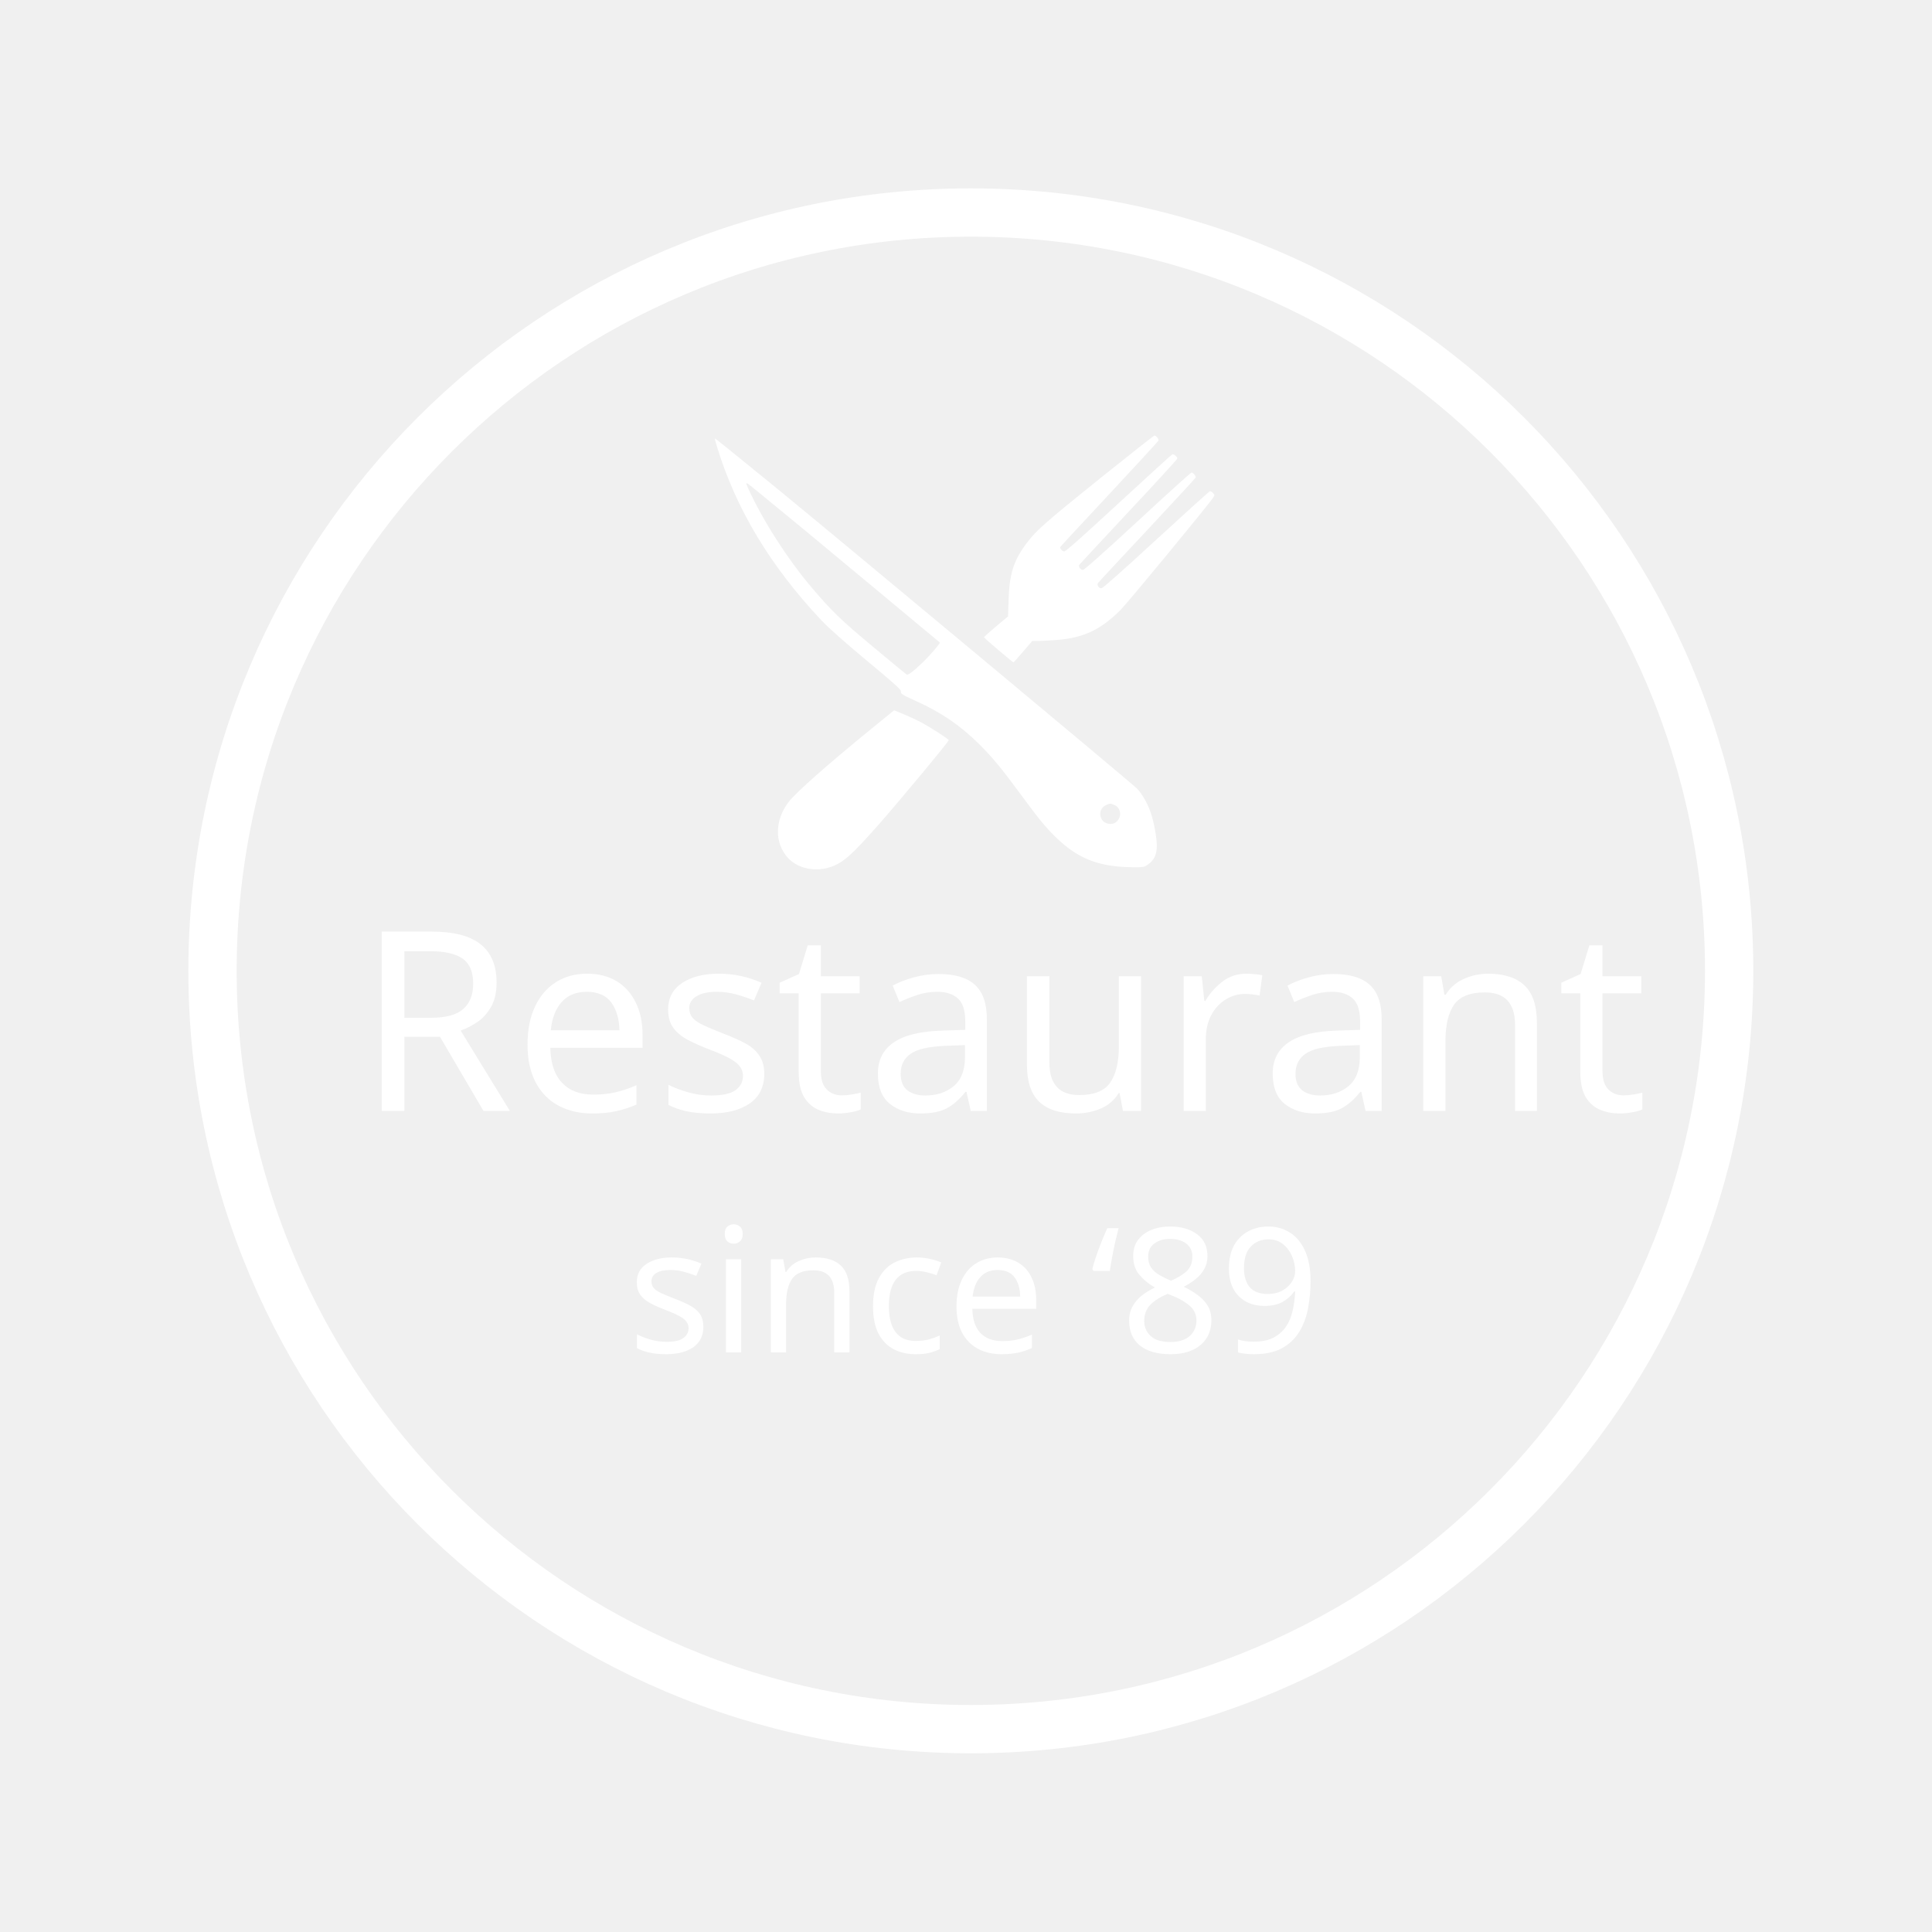
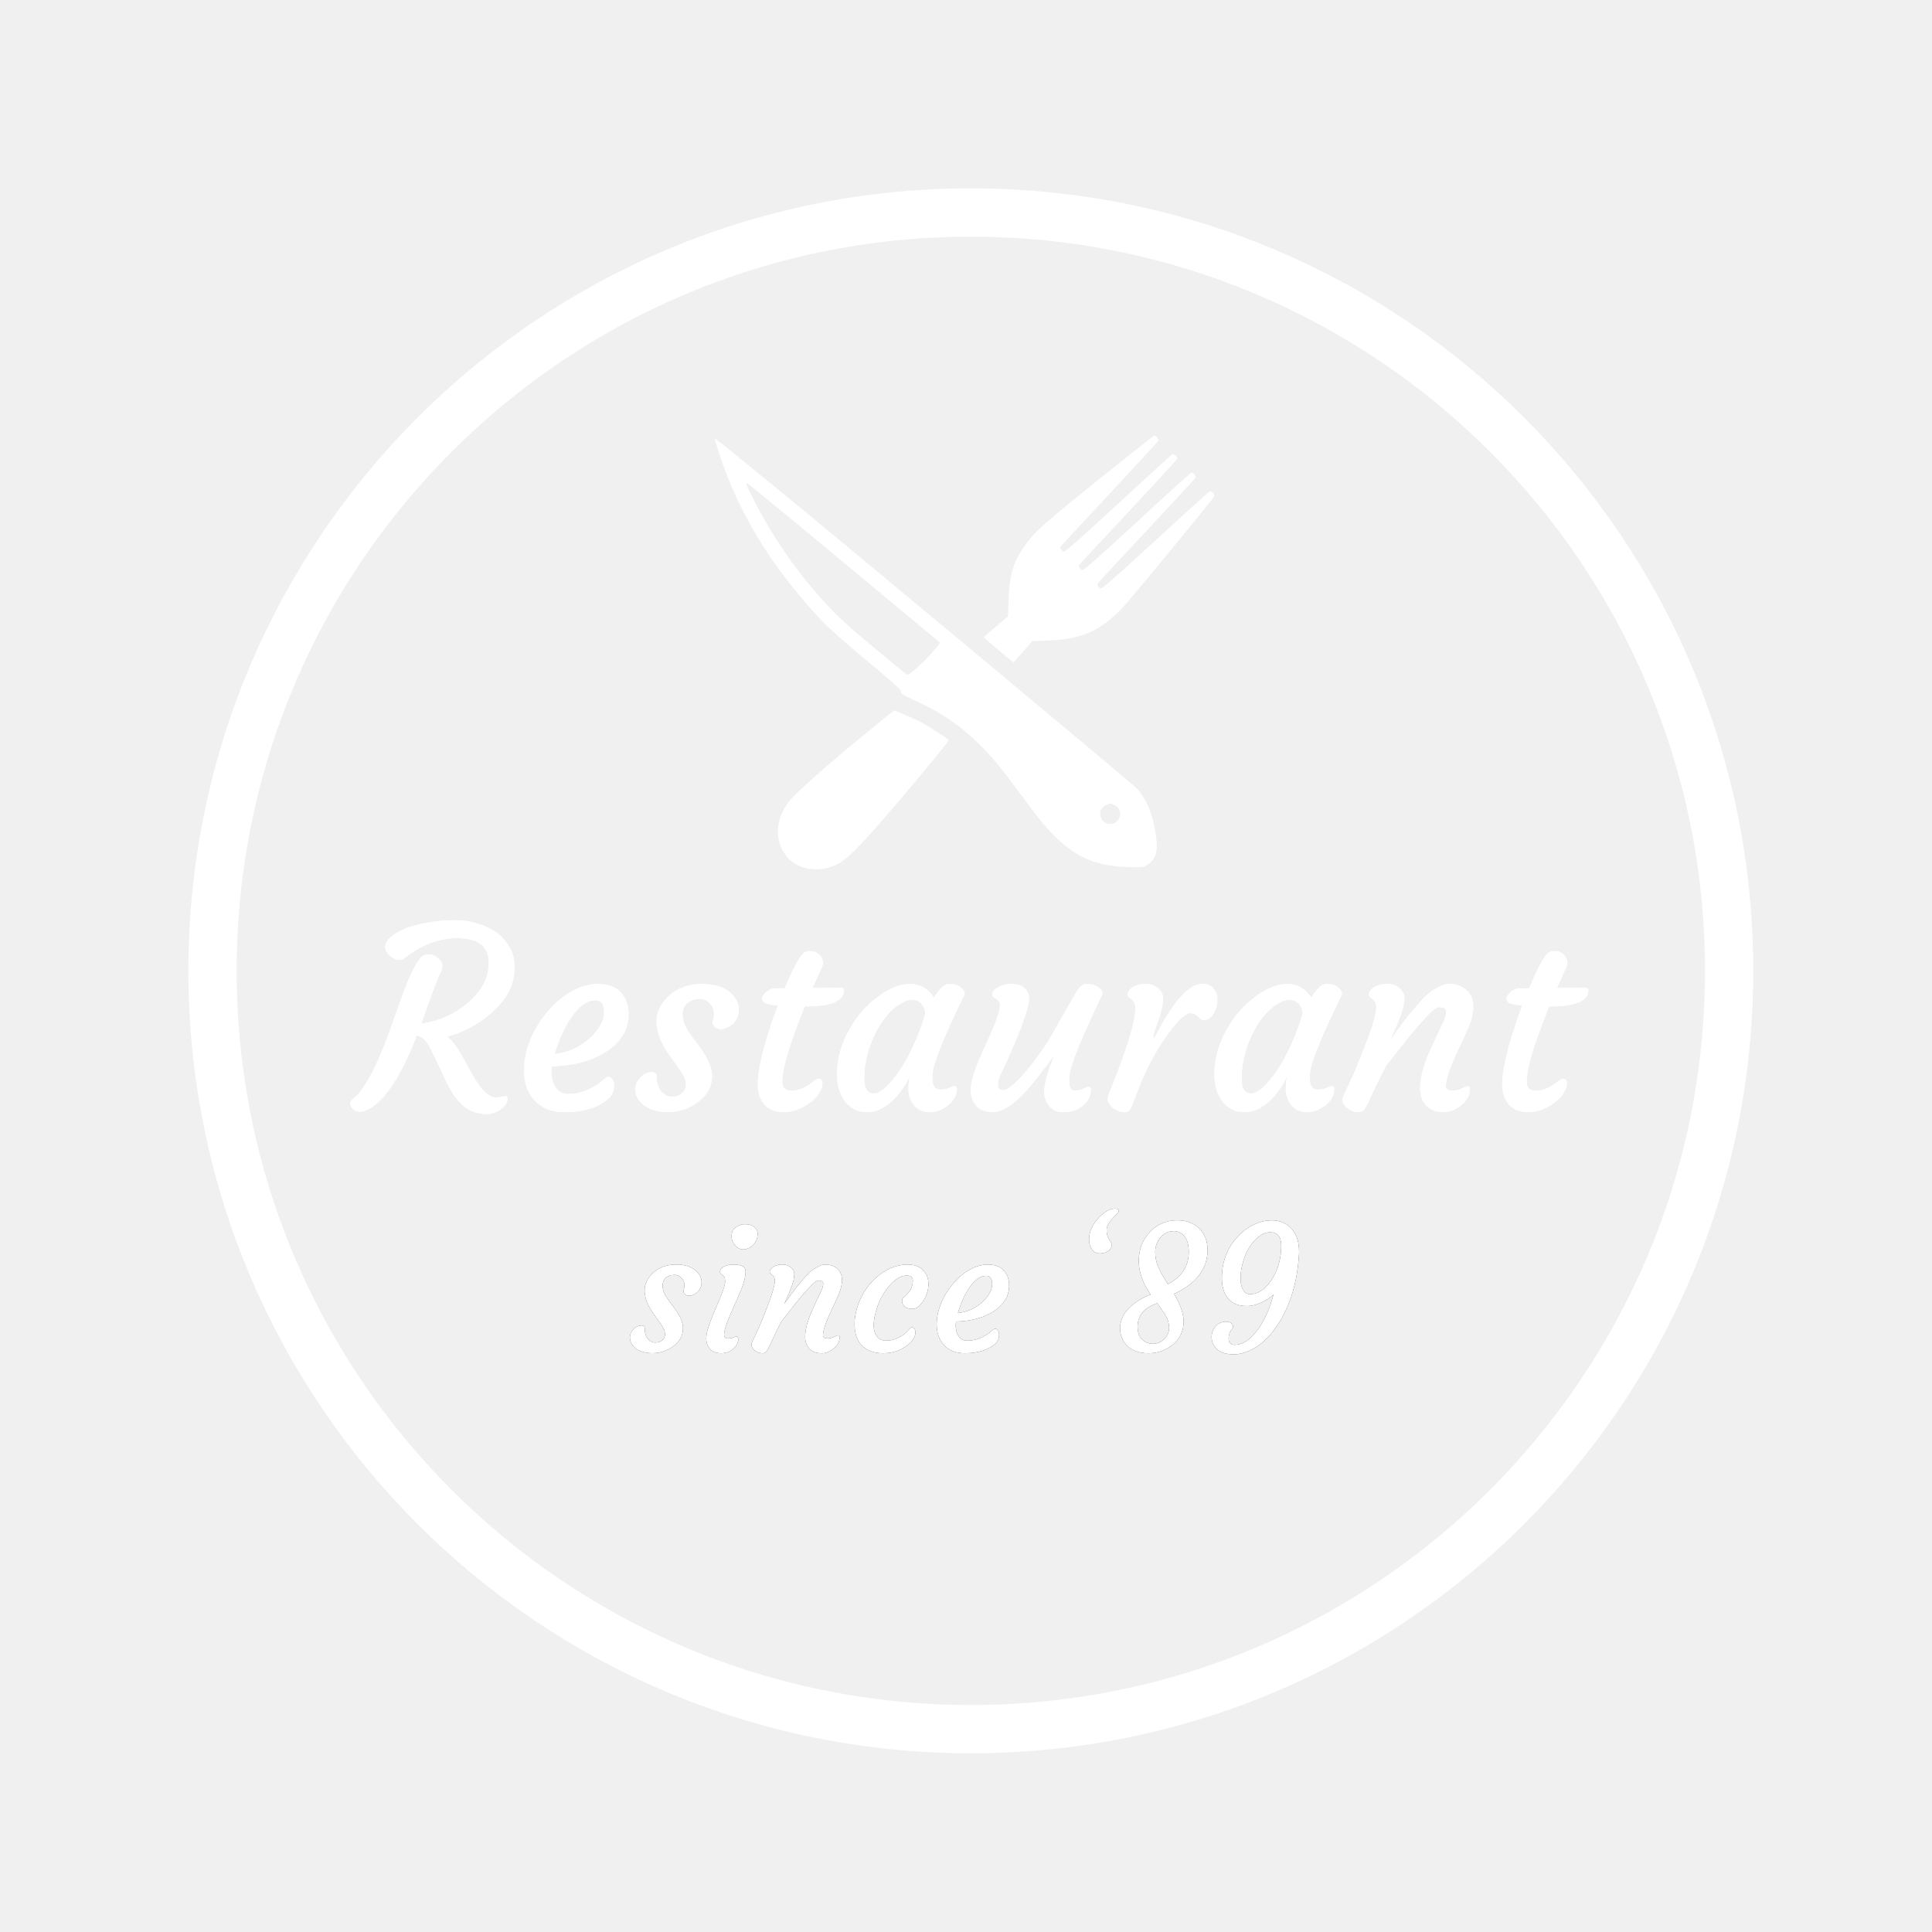
- <svg xmlns="http://www.w3.org/2000/svg" height="200" viewBox="0 0 200 200" width="200">
+ <svg xmlns="http://www.w3.org/2000/svg" xmlns:xlink="http://www.w3.org/1999/xlink" height="200" viewBox="0 0 200 200" width="200">
+   <defs>
+     <path id="a" d="m50.597 99.639c0-1.684-1.113-2.526-3.339-2.526-1.396 0-2.81.423-4.24 1.27-.415.245-.738.472-.971.679-.233.207-.455.311-.667.311s-.415-.053-.609-.159-.368-.239-.521-.4c-.559-.618-.499-1.215.178-1.79 1.016-.872 2.7-1.435 5.053-1.688.474-.051 1.075-.076 1.803-.076s1.496.131 2.304.394c.808.262 1.487.618 2.038 1.066 1.1.906 1.65 2.061 1.65 3.466 0 1.667-.762 3.187-2.285 4.558-1.32 1.202-2.882 2.061-4.685 2.577.491.406.952.99 1.384 1.752l1.016 1.815c.889 1.65 1.684 2.548 2.387 2.691.245.042.499.034.762-.025s.434-.087.514-.083c.08.004.135.074.165.209.03.135-.006.305-.108.508s-.267.394-.495.571c-.533.423-1.117.611-1.752.565-.635-.047-1.149-.178-1.542-.394-.394-.216-.745-.489-1.054-.819s-.584-.698-.825-1.104c-.241-.406-.463-.821-.667-1.244l-.571-1.244c-.178-.406-.343-.755-.495-1.047-.152-.292-.284-.559-.394-.8s-.233-.459-.368-.654c-.288-.44-.656-.719-1.104-.838-1.777 4.57-3.584 7.177-5.421 7.82-.152.059-.307.089-.463.089s-.298-.028-.425-.083c-.127-.055-.233-.125-.317-.209-.178-.161-.267-.339-.267-.533 0-.195.063-.339.19-.432 1.27-.923 2.679-3.614 4.228-8.074l.762-2.146c.872-2.471 1.608-3.995 2.209-4.57.212-.161.432-.241.66-.241s.427.036.597.108.317.163.444.273c.288.254.432.512.432.774 0 .262-.057.497-.171.705-.114.207-.243.497-.387.87-.415 1.083-.736 1.951-.965 2.603l-.647 1.828c1.803-.237 3.398-.944 4.786-2.12 1.464-1.236 2.196-2.636 2.196-4.202zm3.644 10.918c.034-.736.157-1.441.368-2.114s.495-1.325.851-1.955c.355-.631.772-1.227 1.25-1.79s.997-1.056 1.555-1.479c1.21-.906 2.433-1.358 3.669-1.358 1.447 0 2.412.597 2.895 1.79.169.406.25.887.241 1.441-.008.554-.114 1.066-.317 1.536s-.485.897-.844 1.282c-.36.385-.787.73-1.282 1.035-.495.305-1.035.563-1.619.774-1.202.423-2.488.643-3.859.66-.034.118-.055.296-.063.533-.008.237.017.501.076.793.059.292.161.552.305.781.305.508.745.762 1.32.762.982 0 1.938-.288 2.869-.863.33-.195.599-.396.806-.603s.387-.311.54-.311.286.091.4.273c.114.182.171.387.171.616 0 .449-.127.838-.381 1.168-1.066 1.066-2.653 1.6-4.761 1.6-1.244 0-2.243-.372-2.996-1.117-.846-.846-1.244-1.997-1.193-3.453zm7.414-7.008c-.889 0-1.743.609-2.564 1.828-.694 1.049-1.253 2.294-1.676 3.732 1.413-.144 2.641-.702 3.682-1.676.956-.914 1.435-1.79 1.435-2.628s-.292-1.257-.876-1.257zm4.113 9.217c0-.262.057-.506.171-.73.114-.224.256-.413.425-.565.355-.33.728-.495 1.117-.495.339 0 .508.174.508.521 0 .88.292 1.494.876 1.841.212.127.432.19.66.19.229 0 .423-.025.584-.076.161-.051.309-.131.444-.241.305-.245.457-.537.457-.876 0-.339-.076-.65-.229-.933s-.343-.582-.571-.895l-.724-1.016c-1.016-1.354-1.523-2.603-1.523-3.745 0-.948.402-1.807 1.206-2.577.914-.872 2.086-1.308 3.517-1.308 1.253 0 2.23.309 2.933.927.576.499.863 1.071.863 1.714 0 .669-.254 1.202-.762 1.6-.457.355-.914.487-1.371.394-.203-.042-.36-.146-.47-.311-.11-.165-.131-.353-.063-.565.068-.212.102-.432.102-.66s-.042-.44-.127-.635c-.085-.195-.199-.36-.343-.495-.296-.279-.607-.419-.933-.419s-.595.036-.806.108c-.212.072-.398.176-.559.311-.33.305-.495.679-.495 1.124s.076.827.229 1.149.341.643.565.965c.224.322.468.647.73.978s.504.677.724 1.041c.533.855.8 1.606.8 2.253 0 .647-.135 1.189-.406 1.625-.271.436-.622.81-1.054 1.124-.923.686-1.955 1.028-3.098 1.028-1.092 0-1.955-.262-2.59-.787-.525-.44-.787-.961-.787-1.562zm19.005-1.092c.245 0 .368.165.368.495 0 .279-.085.55-.254.812-.229.491-.686.956-1.371 1.396-.779.499-1.562.749-2.349.749-1.363 0-2.226-.609-2.59-1.828-.432-1.447.216-4.515 1.942-9.204-.973-.085-1.502-.254-1.587-.508-.025-.076-.038-.159-.038-.248 0-.089.04-.193.121-.311.08-.118.184-.233.311-.343.296-.245.597-.368.901-.368h1.003c.914-2.141 1.566-3.36 1.955-3.656.186-.135.394-.203.622-.203s.419.03.571.089c.152.059.288.144.406.254.271.254.406.537.406.851 0 .169-.051.364-.152.584l-.939 2.044h.305c.525 0 .948-.004 1.27-.013l.724-.013c.161-.008.362-.013.603-.013.241 0 .362.089.362.267 0 1.117-1.32 1.676-3.961 1.676h-.102l-.863 2.234c-.973 2.641-1.46 4.49-1.46 5.548 0 .296.068.527.203.692s.389.248.762.248c.372 0 .711-.063 1.016-.19.305-.127.571-.269.8-.425.229-.157.425-.298.59-.425s.307-.19.425-.19zm11.743-.051c0 .779.275 1.168.825 1.168.381 0 .696-.059.946-.178s.417-.178.501-.178c.178 0 .267.093.267.279 0 .728-.381 1.354-1.143 1.879-.804.55-1.625.686-2.463.406-.55-.195-.956-.614-1.219-1.257-.127-.33-.19-.631-.19-.901 0-.44.042-.906.127-1.396-.787 1.608-1.765 2.717-2.933 3.326-.465.237-.961.355-1.485.355s-.98-.108-1.365-.324c-.385-.216-.713-.514-.984-.895-.55-.796-.8-1.794-.749-2.996.051-1.507.495-2.983 1.333-4.431.77-1.354 1.743-2.459 2.92-3.313 1.176-.872 2.277-1.308 3.301-1.308 1.024 0 1.849.47 2.476 1.409.584-.939 1.1-1.409 1.549-1.409.482 0 .846.089 1.092.267.465.339.631.635.495.889-2.124 4.35-3.216 7.059-3.275 8.125-.017.152-.025.313-.025.482zm-7.046.051c0 1.016.326 1.523.978 1.523.499 0 1.113-.423 1.841-1.27 1.066-1.244 2.01-2.92 2.831-5.027.262-.66.482-1.32.66-1.98-.034-.576-.275-.999-.724-1.27-.152-.093-.379-.14-.679-.14-.3 0-.652.11-1.054.33s-.791.521-1.168.901c-.377.381-.728.832-1.054 1.352-.326.521-.611 1.085-.857 1.695-.516 1.303-.774 2.598-.774 3.885zm23.169.825c.195 0 .292.097.292.292 0 .736-.364 1.354-1.092 1.854-.491.322-1.066.482-1.727.482-.542 0-.956-.127-1.244-.381-.516-.457-.774-1.016-.774-1.676 0-.838.351-2.12 1.054-3.847-1.303 1.76-2.217 2.93-2.742 3.51-.525.58-.982 1.03-1.371 1.352-.846.694-1.612 1.041-2.298 1.041-1.049 0-1.748-.453-2.095-1.358-.102-.279-.152-.599-.152-.958 0-.36.061-.762.184-1.206s.281-.908.476-1.39.406-.978.635-1.485l.686-1.523c.88-1.955 1.206-3.115.978-3.479-.102-.161-.292-.322-.571-.482-.102-.059-.152-.163-.152-.311 0-.148.061-.29.184-.425.123-.135.281-.254.476-.355.415-.195.829-.292 1.244-.292.415 0 .73.044.946.133.216.089.391.201.527.336.279.279.419.588.419.927s-.055.717-.165 1.136c-.11.419-.254.874-.432 1.365-.178.491-.372.999-.584 1.523-.584 1.371-.978 2.277-1.181 2.717l-.47.978c-.262.584-.394.994-.394 1.231 0 .237.038.404.114.501.076.097.214.146.413.146.199 0 .43-.093.692-.279s.55-.436.863-.749c.313-.313.639-.675.978-1.085.339-.41.669-.836.99-1.276.635-.863 1.1-1.557 1.396-2.082 1.794-3.174 2.751-4.833 2.869-4.977.271-.364.548-.546.832-.546.284 0 .531.032.743.095.212.063.394.154.546.273.355.262.47.525.343.787-2.065 4.308-3.178 7.016-3.339 8.125-.042.381-.063.643-.063.787 0 .643.195.965.584.965.364 0 .664-.066.901-.197.237-.131.398-.197.482-.197zm2.59 2.196c-.169-.127-.305-.269-.406-.425-.102-.157-.157-.292-.165-.406-.008-.114.015-.254.07-.419.055-.165.129-.366.222-.603 1.727-4.249 2.59-7.101 2.59-8.557-.025-.406-.165-.694-.419-.863l-.254-.178c-.076-.059-.116-.163-.121-.311-.004-.148.049-.29.159-.425.11-.135.254-.254.432-.355.364-.195.738-.292 1.124-.292s.686.042.901.127c.216.085.4.199.552.343.322.305.485.626.489.965.004.339-.034.681-.114 1.028s-.176.688-.286 1.022c-.11.334-.22.652-.33.952-.11.3-.182.523-.216.667-.068.296-.093.482-.076.559.203-.178.326-.351.368-.521l.495-.939c1.1-1.98 2.175-3.292 3.225-3.936.305-.178.671-.267 1.098-.267s.772.15 1.035.451.4.633.413.997c.013.364-.013.667-.076.908s-.159.468-.286.679c-.279.474-.618.711-1.016.711-.11 0-.212-.038-.305-.114l-.279-.241c-.279-.245-.548-.368-.806-.368-.258 0-.571.169-.939.508-.368.339-.751.774-1.149 1.308-1.337 1.769-2.429 3.749-3.275 5.941l-.559 1.473c-.144.364-.271.624-.381.781-.11.157-.273.235-.489.235-.216 0-.432-.04-.647-.121-.216-.08-.408-.184-.578-.311zm20.351-3.072c0 .779.275 1.168.825 1.168.381 0 .696-.059.946-.178.25-.118.417-.178.501-.178.178 0 .267.093.267.279 0 .728-.381 1.354-1.143 1.879-.804.55-1.625.686-2.463.406-.55-.195-.956-.614-1.219-1.257-.127-.33-.19-.631-.19-.901 0-.44.042-.906.127-1.396-.787 1.608-1.765 2.717-2.933 3.326-.465.237-.961.355-1.485.355s-.98-.108-1.365-.324c-.385-.216-.713-.514-.984-.895-.55-.796-.8-1.794-.749-2.996.051-1.507.495-2.983 1.333-4.431.77-1.354 1.743-2.459 2.92-3.313 1.176-.872 2.277-1.308 3.301-1.308 1.024 0 1.849.47 2.476 1.409.584-.939 1.1-1.409 1.549-1.409.482 0 .846.089 1.092.267.465.339.631.635.495.889-2.124 4.35-3.216 7.059-3.275 8.125-.017.152-.025.313-.025.482zm-7.046.051c0 1.016.326 1.523.978 1.523.499 0 1.113-.423 1.841-1.27 1.066-1.244 2.01-2.92 2.831-5.027.262-.66.482-1.32.66-1.98-.034-.576-.275-.999-.724-1.27-.152-.093-.379-.14-.679-.14-.3 0-.652.11-1.054.33-.402.22-.791.521-1.168.901-.377.381-.728.832-1.054 1.352-.326.521-.611 1.085-.857 1.695-.516 1.303-.774 2.598-.774 3.885zm20.478-7.414c-.262 0-.635.252-1.117.755-.482.504-.901.963-1.257 1.377l-1.079 1.295-2.082 2.653c-.491.931-.876 1.705-1.155 2.323l-.686 1.473c-.178.364-.332.62-.463.768-.131.148-.309.222-.533.222s-.44-.04-.647-.121c-.207-.08-.387-.184-.54-.311-.322-.271-.482-.567-.482-.889 0-.127.093-.377.279-.749l.482-1.028c.152-.305.33-.694.533-1.168l.711-1.739c.999-2.497 1.498-4.109 1.498-4.837 0-.389-.127-.677-.381-.863l-.254-.178c-.085-.059-.127-.163-.127-.311 0-.148.057-.29.171-.425.114-.135.264-.254.451-.355.381-.195.764-.292 1.149-.292s.683.042.895.127c.212.085.389.199.533.343.313.296.47.605.47.927s-.04.645-.121.971-.182.656-.305.99c-.123.334-.252.662-.387.984-.135.322-.258.601-.368.838l-.254.546c-.068.135-.085.178-.051.127.939-1.303 1.557-2.141 1.854-2.514l.889-1.066c.652-.762 1.164-1.265 1.536-1.511.753-.508 1.346-.762 1.777-.762.432 0 .796.055 1.092.165.296.11.554.267.774.47.465.432.698.982.698 1.65s-.152 1.367-.457 2.095c-.305.728-.569 1.318-.793 1.771-.224.453-.438.912-.641 1.377-.635 1.413-.952 2.442-.952 3.085 0 .288.229.432.686.432.355 0 .679-.076.971-.229.292-.152.48-.229.565-.229.178 0 .267.089.267.267 0 .753-.385 1.384-1.155 1.892-.516.347-.99.521-1.422.521s-.789-.047-1.073-.14c-.284-.093-.535-.241-.755-.444-.499-.449-.749-1.075-.749-1.879 0-.982.309-2.209.927-3.682.449-1.007.766-1.697.952-2.069l.432-.901c.262-.542.394-.969.394-1.282 0-.313-.233-.47-.698-.47zm12.822 7.414c.245 0 .368.165.368.495 0 .279-.085.55-.254.812-.229.491-.686.956-1.371 1.396-.779.499-1.562.749-2.349.749-1.363 0-2.226-.609-2.59-1.828-.432-1.447.216-4.515 1.942-9.204-.973-.085-1.502-.254-1.587-.508-.025-.076-.038-.159-.038-.248 0-.089.04-.193.121-.311s.184-.233.311-.343c.296-.245.597-.368.901-.368h1.003c.914-2.141 1.566-3.36 1.955-3.656.186-.135.394-.203.622-.203s.419.03.571.089c.152.059.288.144.406.254.271.254.406.537.406.851 0 .169-.051.364-.152.584l-.939 2.044h.305c.525 0 .948-.004 1.27-.013l.724-.013c.161-.008.362-.013.603-.013s.362.089.362.267c0 1.117-1.32 1.676-3.961 1.676h-.102l-.863 2.234c-.973 2.641-1.46 4.49-1.46 5.548 0 .296.068.527.203.692.135.165.389.248.762.248s.711-.063 1.016-.19.571-.269.8-.425c.229-.157.425-.298.59-.425s.307-.19.425-.19z" />
+     <path id="b" d="m65.211 138.453c0-.182.04-.35.119-.505.079-.155.177-.286.294-.391.246-.229.504-.343.773-.343.234 0 .352.12.352.36 0 .609.202 1.034.606 1.274.146.088.299.132.457.132s.293-.018.404-.053c.111-.035.214-.091.308-.167.211-.17.316-.372.316-.606s-.053-.45-.158-.646-.237-.403-.396-.62l-.501-.703c-.703-.938-1.055-1.802-1.055-2.593 0-.656.278-1.251.835-1.784.633-.604 1.444-.905 2.435-.905.867 0 1.544.214 2.03.642.398.346.598.741.598 1.187 0 .463-.176.832-.527 1.107-.316.246-.633.337-.949.272-.141-.029-.249-.101-.325-.215-.076-.114-.091-.245-.044-.391.047-.146.07-.299.07-.457 0-.158-.029-.305-.088-.439-.059-.135-.138-.249-.237-.343-.205-.193-.42-.29-.646-.29-.226 0-.412.025-.558.075-.146.05-.275.122-.387.215-.229.211-.343.47-.343.778s.053.573.158.795c.105.223.236.445.391.668s.324.448.505.677c.182.229.349.469.501.721.369.592.554 1.112.554 1.56 0 .448-.094.823-.281 1.125-.188.302-.431.561-.729.778-.639.475-1.354.712-2.145.712-.756 0-1.354-.182-1.793-.545-.363-.305-.545-.665-.545-1.081zm12.788-9.606c-.129.135-.275.245-.439.33-.164.085-.337.138-.519.158-.182.021-.353-.007-.514-.083-.161-.076-.3-.185-.417-.325-.252-.293-.378-.589-.378-.888s.048-.523.145-.672c.097-.149.218-.271.365-.365.281-.182.546-.272.795-.272s.442.018.58.053.265.094.382.176c.287.193.431.429.431.708 0 .278-.04.51-.119.694-.079.185-.183.347-.312.488zm-1.802 9.51c.152 0 .229.1.229.299 0 .264-.12.536-.36.817-.352.41-.823.615-1.415.615-.68 0-1.146-.275-1.397-.826-.094-.193-.141-.428-.141-.703s.048-.582.145-.918c.097-.337.217-.691.36-1.063s.3-.749.47-1.129l.466-1.107c.34-.826.51-1.371.51-1.635s-.028-.438-.083-.523c-.056-.085-.116-.151-.18-.198l-.176-.123c-.059-.041-.088-.113-.088-.215 0-.103.04-.201.119-.294.079-.094.183-.176.312-.246.264-.135.571-.202.923-.202.861 0 1.292.226 1.292.677 0 .527-.138 1.129-.413 1.806-.275.677-.51 1.223-.703 1.639l-.527 1.213c-.387.891-.58 1.532-.58 1.925 0 .258.129.387.387.387.252 0 .442-.032.571-.097s.223-.097.281-.097zm8.543-5.792c-.182 0-.439.174-.773.523-.334.349-.624.667-.87.954l-.747.896-1.441 1.837c-.34.645-.606 1.181-.8 1.608l-.475 1.02c-.123.252-.23.429-.321.532-.091.103-.214.154-.369.154-.155 0-.305-.028-.448-.083-.144-.056-.268-.127-.374-.215-.223-.188-.334-.393-.334-.615 0-.088.064-.261.193-.519l.334-.712c.105-.211.229-.48.369-.809l.492-1.204c.691-1.729 1.037-2.845 1.037-3.349 0-.27-.088-.469-.264-.598l-.176-.123c-.059-.041-.088-.113-.088-.215 0-.103.04-.201.119-.294.079-.094.183-.176.312-.246.264-.135.529-.202.795-.202s.473.029.62.088.27.138.369.237c.217.205.325.419.325.642 0 .223-.028.447-.083.672-.056.226-.126.454-.211.686-.085.231-.174.458-.268.681-.094.223-.179.416-.255.58l-.176.378c-.047.094-.059.123-.035.088.65-.902 1.078-1.482 1.283-1.74l.615-.738c.451-.527.806-.876 1.063-1.046.521-.352.932-.527 1.23-.527s.551.038.756.114c.205.076.384.185.536.325.322.299.483.68.483 1.143s-.105.946-.316 1.45c-.211.504-.394.913-.549 1.226s-.303.631-.444.954c-.439.979-.659 1.69-.659 2.136 0 .199.158.299.475.299.246 0 .47-.053.672-.158.202-.105.333-.158.391-.158.123 0 .185.062.185.185 0 .521-.267.958-.8 1.31-.357.24-.686.36-.984.36s-.546-.032-.743-.097c-.196-.064-.371-.167-.523-.308-.346-.311-.519-.744-.519-1.301 0-.68.214-1.529.642-2.549.311-.697.53-1.175.659-1.433l.299-.624c.182-.375.272-.671.272-.888s-.161-.325-.483-.325zm3.727 4.403c.012-.51.092-1.018.242-1.525.149-.507.349-.986.598-1.437.249-.451.545-.867.888-1.248.343-.381.716-.709 1.121-.984.844-.58 1.731-.87 2.663-.87.961 0 1.614.384 1.96 1.151.123.275.18.587.171.936-.009.349-.066.668-.171.958-.105.29-.237.549-.396.778-.357.516-.718.773-1.081.773-.404 0-.703-.111-.896-.334-.17-.193-.223-.419-.158-.677.018-.076.07-.145.158-.207.088-.062.199-.16.334-.294.381-.398.58-.864.598-1.397.012-.363-.211-.545-.668-.545-.492 0-1.008.275-1.547.826-.785.803-1.339 1.831-1.661 3.085-.281 1.09-.229 1.887.158 2.391.229.293.539.439.932.439.662 0 1.301-.234 1.916-.703.188-.146.34-.296.457-.448.117-.152.226-.229.325-.229.1 0 .183.048.25.145.067.097.101.221.101.374 0 .346-.155.686-.466 1.02-.797.762-1.755 1.143-2.874 1.143-.955 0-1.693-.272-2.215-.817-.516-.539-.762-1.307-.738-2.303zm8.499-.044c.023-.51.108-.998.255-1.463.146-.466.343-.917.589-1.354.246-.437.535-.85.866-1.239.331-.39.69-.731 1.077-1.024.838-.627 1.685-.94 2.54-.94 1.002 0 1.67.413 2.004 1.239.117.281.173.614.167.998-.006.384-.079.738-.22 1.063s-.335.621-.584.888c-.249.267-.545.505-.888.716-.343.211-.716.39-1.121.536-.832.293-1.723.445-2.672.457-.023.082-.038.205-.044.369s.012.347.053.549c.041.202.111.382.211.541.211.352.516.527.914.527.68 0 1.342-.199 1.986-.598.229-.135.415-.274.558-.417.144-.144.268-.215.374-.215.105 0 .198.063.277.189.079.126.119.268.119.426 0 .311-.088.58-.264.809-.738.738-1.837 1.107-3.296 1.107-.861 0-1.553-.258-2.074-.773-.586-.586-.861-1.383-.826-2.391zm5.133-4.852c-.615 0-1.207.422-1.775 1.266-.48.727-.867 1.588-1.16 2.584.979-.1 1.828-.486 2.549-1.16.662-.633.993-1.239.993-1.819s-.202-.87-.606-.87zm12.973-3.023c-.199.469-.618.703-1.257.703-.328 0-.589-.145-.782-.435-.193-.29-.29-.609-.29-.958 0-.349.042-.646.127-.892s.196-.483.334-.712.299-.442.483-.642c.185-.199.374-.375.567-.527.422-.316.806-.475 1.151-.475.252 0 .39.067.413.202.012.076-.041.179-.158.308l-.369.387c-.492.504-.738.949-.738 1.336 0 .352.073.646.22.883s.245.406.294.505c.05.1.051.205.004.316zm6.469 4.896c.656 1.084.984 2.042.984 2.874 0 .967-.375 1.764-1.125 2.391-.715.586-1.559.879-2.531.879-1.02 0-1.793-.311-2.32-.932-.398-.475-.598-1.02-.598-1.635 0-1.113.63-2.074 1.89-2.883.398-.252.823-.463 1.274-.633-.82-1.172-1.23-2.335-1.23-3.489 0-1.178.387-2.174 1.16-2.988.744-.791 1.664-1.192 2.76-1.204 1.014-.012 1.811.287 2.391.896.539.557.809 1.277.809 2.162 0 1.963-1.145 3.478-3.437 4.544zm-.642-1.002c1.441-.762 2.162-1.872 2.162-3.331 0-.779-.173-1.354-.519-1.723-.316-.34-.724-.483-1.222-.431-.457.035-.853.249-1.187.642-.363.422-.545.926-.545 1.512 0 .545.097 1.037.29 1.477.193.439.369.791.527 1.055zm-1.107 1.969c-1.354.463-2.03 1.274-2.03 2.435 0 .791.302 1.33.905 1.617.205.094.426.141.664.141s.453-.041.646-.123c.193-.082.369-.199.527-.352.346-.334.519-.727.519-1.178 0-.404-.089-.771-.268-1.099s-.344-.595-.497-.8zm6.152 4.729c-.176-.17-.306-.365-.391-.584-.085-.22-.127-.438-.127-.655s.038-.42.114-.611c.076-.19.179-.356.308-.497.293-.316.642-.475 1.046-.475.281 0 .475.056.58.167.182.188.223.349.123.483-.258.357-.393.656-.404.896-.012.24 0 .404.035.492.035.088.085.158.149.211.111.1.249.149.413.149.797 0 1.562-.472 2.294-1.415.732-.943 1.315-2.206 1.749-3.788-.381.357-.825.645-1.332.861-.507.217-.967.325-1.38.325s-.765-.048-1.055-.145c-.29-.097-.552-.259-.787-.488-.527-.504-.791-1.254-.791-2.25 0-1.699.548-3.135 1.644-4.307.668-.715 1.418-1.207 2.25-1.477.41-.135.848-.202 1.314-.202.466 0 .88.092 1.244.277.363.185.659.429.888.734.434.568.65 1.307.65 2.215v.158c0 .053-.003.105-.009.158-.176 2.918-.929 5.37-2.259 7.356-.844 1.26-1.811 2.13-2.9 2.61-.551.24-1.066.36-1.547.36s-.858-.051-1.134-.154c-.275-.103-.504-.239-.686-.409zm5.528-12.076c-.48 0-.967.237-1.459.712-.721.691-1.21 1.658-1.468 2.9-.082.393-.123.741-.123 1.046s.019.554.057.747.098.363.18.51c.17.328.41.492.721.492.311 0 .598-.062.861-.185.264-.123.514-.296.751-.519s.456-.488.655-.795.372-.646.519-1.015c.311-.773.466-1.616.466-2.527 0-.911-.387-1.367-1.16-1.367z" />
+   </defs>
  <g fill="none" fill-rule="evenodd">
    <circle cx="100.5" cy="100.5" fill-rule="nonzero" r="78.5" stroke="#fff" stroke-width="5" />
    <g fill="#fff">
-       <text font-family="Courgette-Regular, Courgette" font-size="26">
-         <tspan x="37" y="115">Restaurant</tspan>
-       </text>
-       <g fill-rule="nonzero" transform="matrix(1 0 0 -1 74 90)">
-         <path d="m39.938 40.528c-5.724-4.606-6.664-5.432-7.656-6.752-1.345-1.774-1.79-3.175-1.871-5.855l-.061-1.733-1.243-1.038c-.677-.575-1.244-1.078-1.244-1.119-.01-.07 2.973-2.6 3.054-2.6.02 0 .475.494.991 1.109l.951 1.109h.607c.334 0 1.203.05 1.942.101 2.741.212 4.541 1.058 6.594 3.114.738.735 9.223 11.024 9.618 11.67.121.191.121.242-.051.433-.101.111-.253.191-.324.181-.071-.02-2.569-2.277-5.552-5.019-3.418-3.144-5.502-4.999-5.653-5.019-.273-.04-.516.302-.384.524.041.07 2.326 2.53 5.077 5.462 2.741 2.933 5.006 5.392 5.036 5.462.061.151-.243.524-.425.524-.071 0-2.579-2.267-5.572-5.039-3.742-3.456-5.522-5.039-5.674-5.039-.243 0-.485.333-.374.524.041.06 2.336 2.53 5.107 5.493 2.781 2.963 5.047 5.442 5.047 5.513 0 .191-.374.494-.526.433-.071-.03-2.569-2.308-5.542-5.049-3.762-3.477-5.481-4.999-5.633-4.999-.182 0-.435.252-.435.433 0 .03 2.275 2.489 5.067 5.473 2.791 2.993 5.087 5.493 5.117 5.563.061.141-.243.524-.415.524-.061.001-2.569-1.975-5.573-4.383z" />
-         <path d="m.213 43.783c1.982-6.48 5.522-12.366 10.801-17.979.789-.836 2.235-2.116 4.693-4.172 2.721-2.257 3.55-3.003 3.55-3.175 0-.302.051-.333 1.567-1.028 2.64-1.189 4.602-2.54 6.584-4.505 1.385-1.39 2.235-2.419 4.288-5.2 1.831-2.489 2.468-3.275 3.519-4.313 2.316-2.288 4.49-3.154 8.03-3.185 1.153-.01 1.183 0 1.608.292.627.444.9 1.018.9 1.925 0 .846-.283 2.409-.607 3.366-.334.998-.87 1.945-1.446 2.56-.495.524-30.815 25.789-37.389 31.161-4.48 3.658-6.25 5.079-6.3 5.079-.03 0 .061-.373.203-.826zm3.975-4.464c3.55-2.902 6.351-5.21 12.237-10.118 3.752-3.124 6.846-5.694 6.867-5.714.071-.06-1.011-1.33-1.78-2.066-1.021-.978-1.507-1.341-1.669-1.24-.071.04-1.618 1.32-3.439 2.842-3.317 2.752-4.318 3.729-6.331 6.097-2.559 3.003-5.198 7.145-6.644 10.38-.293.665-.273.665.758-.181zm37.177-32.653c.698-.292.799-1.27.172-1.764-.465-.363-1.234-.201-1.507.312-.303.595-.091 1.199.505 1.461.395.171.405.171.829-.01z" />
-         <path d="m16.192 14.547c-4.531-3.699-7.808-6.591-8.546-7.559-1.457-1.895-1.487-4.233-.091-5.785 1.021-1.119 2.862-1.512 4.48-.937 1.244.433 2.124 1.209 4.885 4.333 2.205 2.499 7.292 8.617 7.292 8.778 0 .111-1.861 1.31-2.832 1.834-.475.252-1.305.635-1.841.856l-.981.403z" />
-       </g>
-       <text font-family="Courgette-Regular, Courgette" font-size="18">
-         <tspan x="65" y="140">since ‘89</tspan>
-       </text>
+       <use xlink:href="#a" />
+       <use xlink:href="#a" />
    </g>
+     <g fill="#fff" fill-rule="nonzero" transform="matrix(1 0 0 -1 74 90)">
+       <path d="m39.938 40.528c-5.724-4.606-6.664-5.432-7.656-6.752-1.345-1.774-1.79-3.175-1.871-5.855l-.061-1.733-1.243-1.038c-.677-.575-1.244-1.078-1.244-1.119-.01-.07 2.973-2.6 3.054-2.6.02 0 .475.494.991 1.109l.951 1.109h.607c.334 0 1.203.05 1.942.101 2.741.212 4.541 1.058 6.594 3.114.738.735 9.223 11.024 9.618 11.67.121.191.121.242-.051.433-.101.111-.253.191-.324.181-.071-.02-2.569-2.277-5.552-5.019-3.418-3.144-5.502-4.999-5.653-5.019-.273-.04-.516.302-.384.524.041.07 2.326 2.53 5.077 5.462 2.741 2.933 5.006 5.392 5.036 5.462.061.151-.243.524-.425.524-.071 0-2.579-2.267-5.572-5.039-3.742-3.456-5.522-5.039-5.674-5.039-.243 0-.485.333-.374.524.041.06 2.336 2.53 5.107 5.493 2.781 2.963 5.047 5.442 5.047 5.513 0 .191-.374.494-.526.433-.071-.03-2.569-2.308-5.542-5.049-3.762-3.477-5.481-4.999-5.633-4.999-.182 0-.435.252-.435.433 0 .03 2.275 2.489 5.067 5.473 2.791 2.993 5.087 5.493 5.117 5.563.061.141-.243.524-.415.524-.061.001-2.569-1.975-5.573-4.383z" />
+       <path d="m.213 43.783c1.982-6.48 5.522-12.366 10.801-17.979.789-.836 2.235-2.116 4.693-4.172 2.721-2.257 3.55-3.003 3.55-3.175 0-.302.051-.333 1.567-1.028 2.64-1.189 4.602-2.54 6.584-4.505 1.385-1.39 2.235-2.419 4.288-5.2 1.831-2.489 2.468-3.275 3.519-4.313 2.316-2.288 4.49-3.154 8.03-3.185 1.153-.01 1.183 0 1.608.292.627.444.9 1.018.9 1.925 0 .846-.283 2.409-.607 3.366-.334.998-.87 1.945-1.446 2.56-.495.524-30.815 25.789-37.389 31.161-4.48 3.658-6.25 5.079-6.3 5.079-.03 0 .061-.373.203-.826zm3.975-4.464c3.55-2.902 6.351-5.21 12.237-10.118 3.752-3.124 6.846-5.694 6.867-5.714.071-.06-1.011-1.33-1.78-2.066-1.021-.978-1.507-1.341-1.669-1.24-.071.04-1.618 1.32-3.439 2.842-3.317 2.752-4.318 3.729-6.331 6.097-2.559 3.003-5.198 7.145-6.644 10.38-.293.665-.273.665.758-.181zm37.177-32.653c.698-.292.799-1.27.172-1.764-.465-.363-1.234-.201-1.507.312-.303.595-.091 1.199.505 1.461.395.171.405.171.829-.01z" />
+       <path d="m16.192 14.547c-4.531-3.699-7.808-6.591-8.546-7.559-1.457-1.895-1.487-4.233-.091-5.785 1.021-1.119 2.862-1.512 4.48-.937 1.244.433 2.124 1.209 4.885 4.333 2.205 2.499 7.292 8.617 7.292 8.778 0 .111-1.861 1.31-2.832 1.834-.475.252-1.305.635-1.841.856l-.981.403z" />
+     </g>
+     <use fill="#333" xlink:href="#b" />
+     <use fill="#fff" xlink:href="#b" />
  </g>
</svg>
